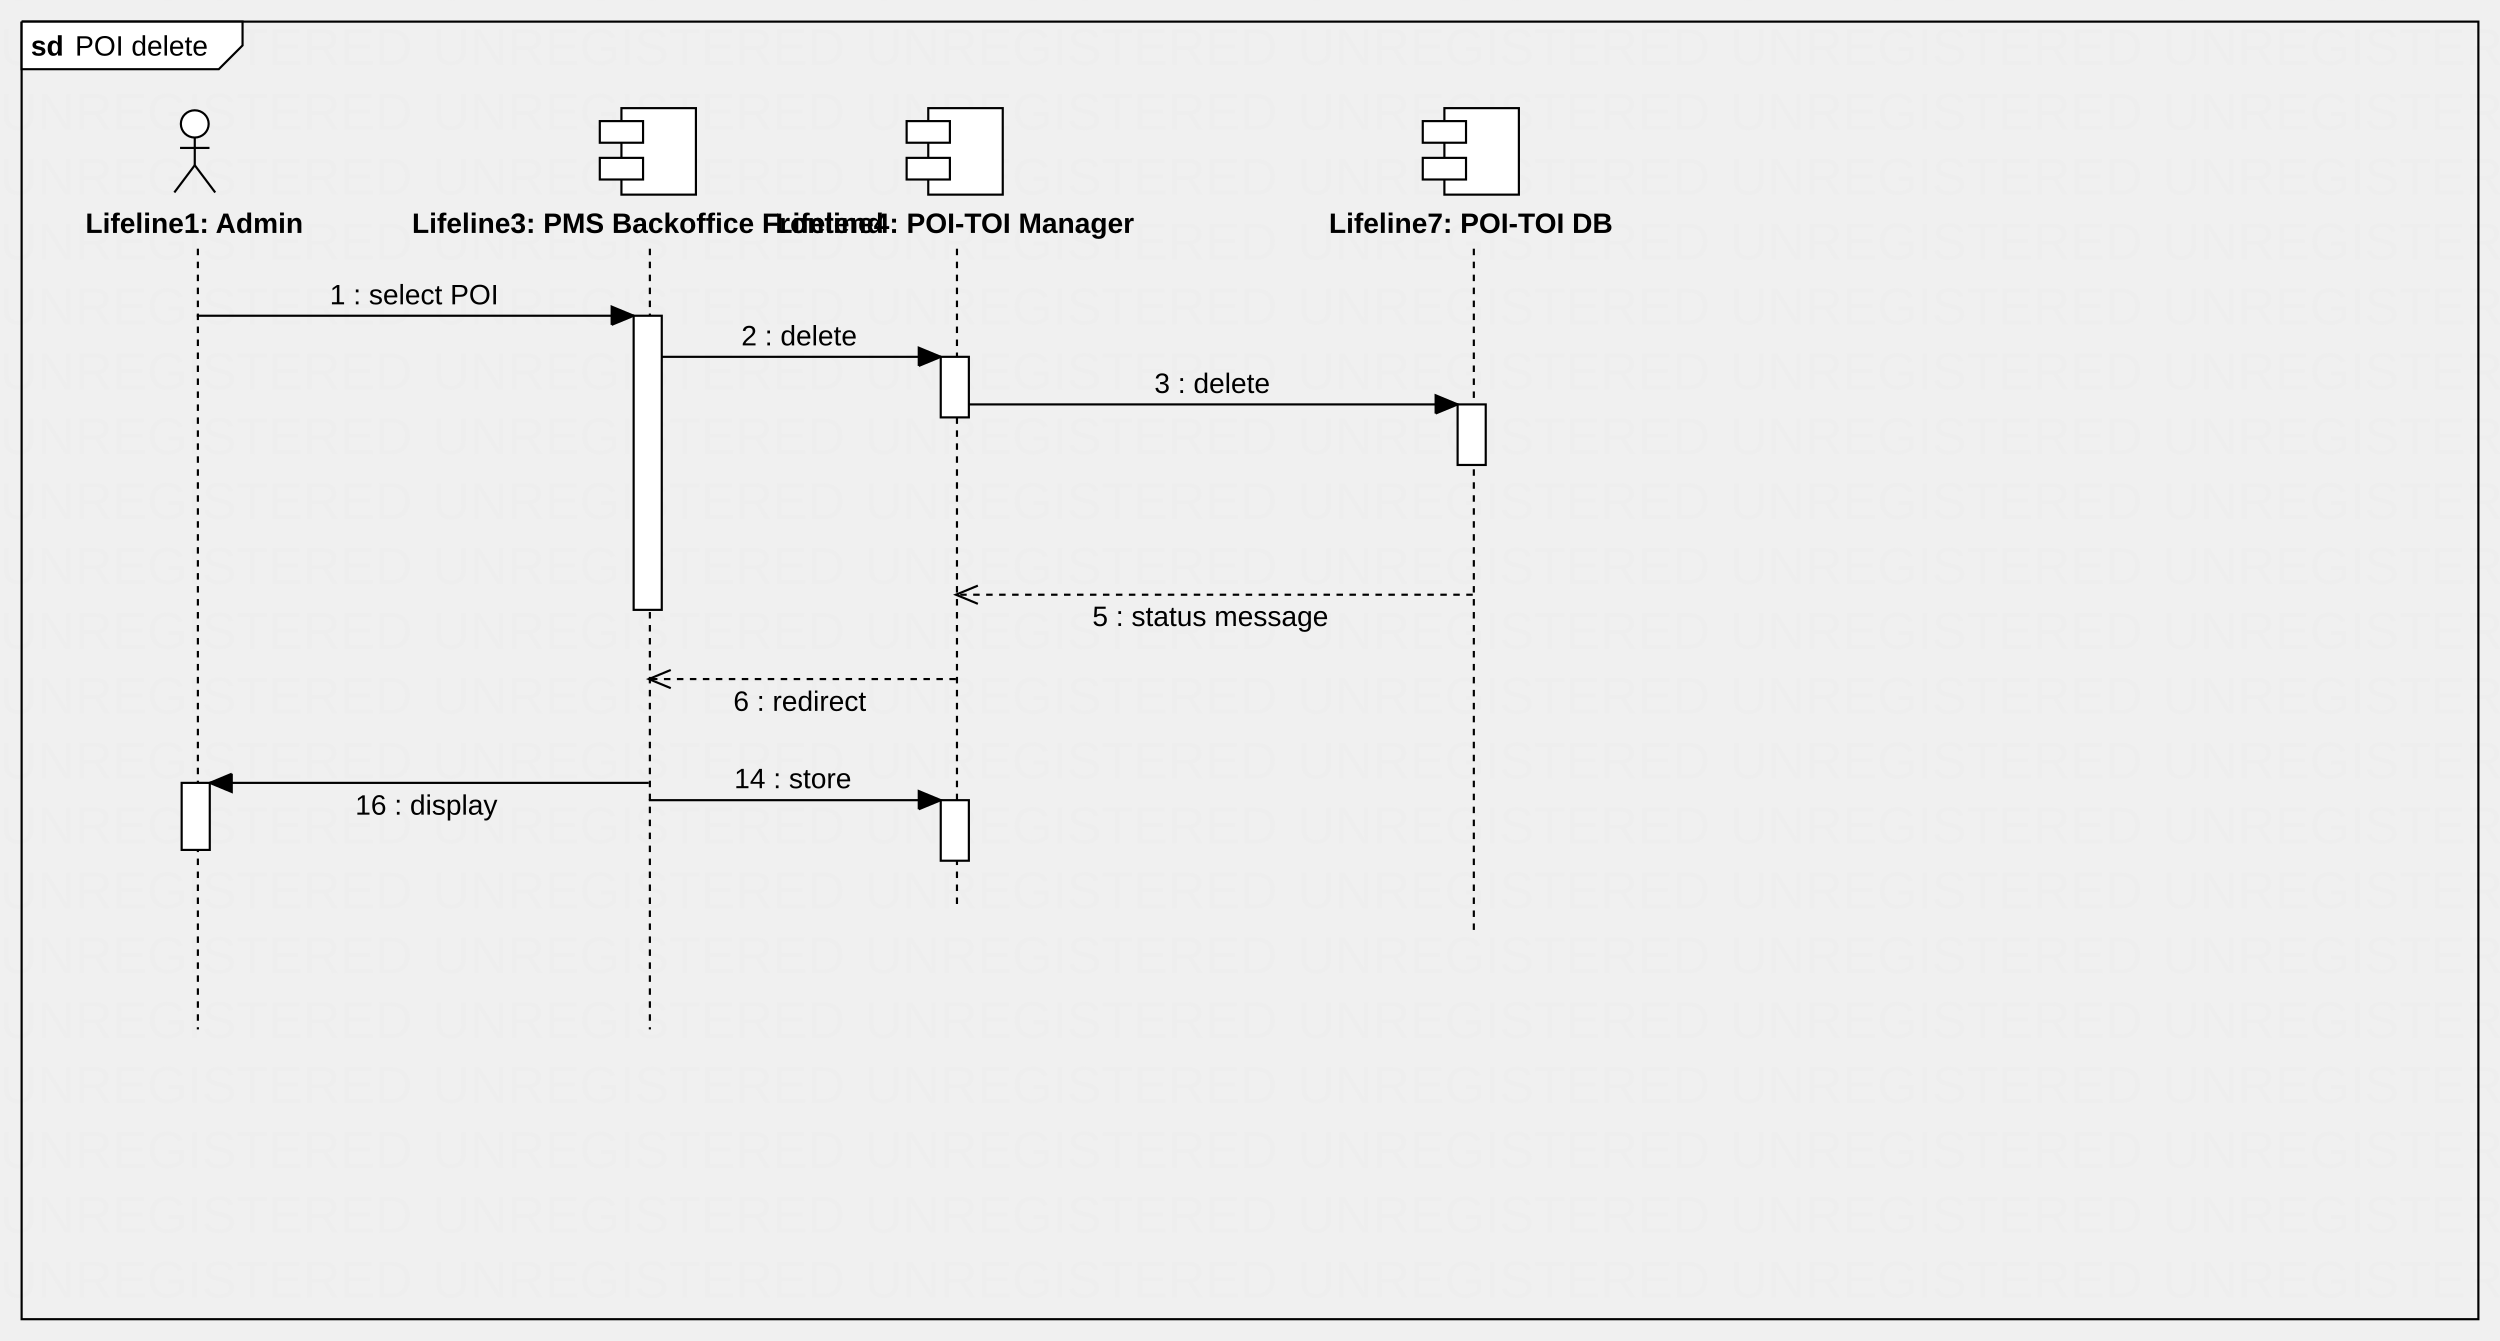
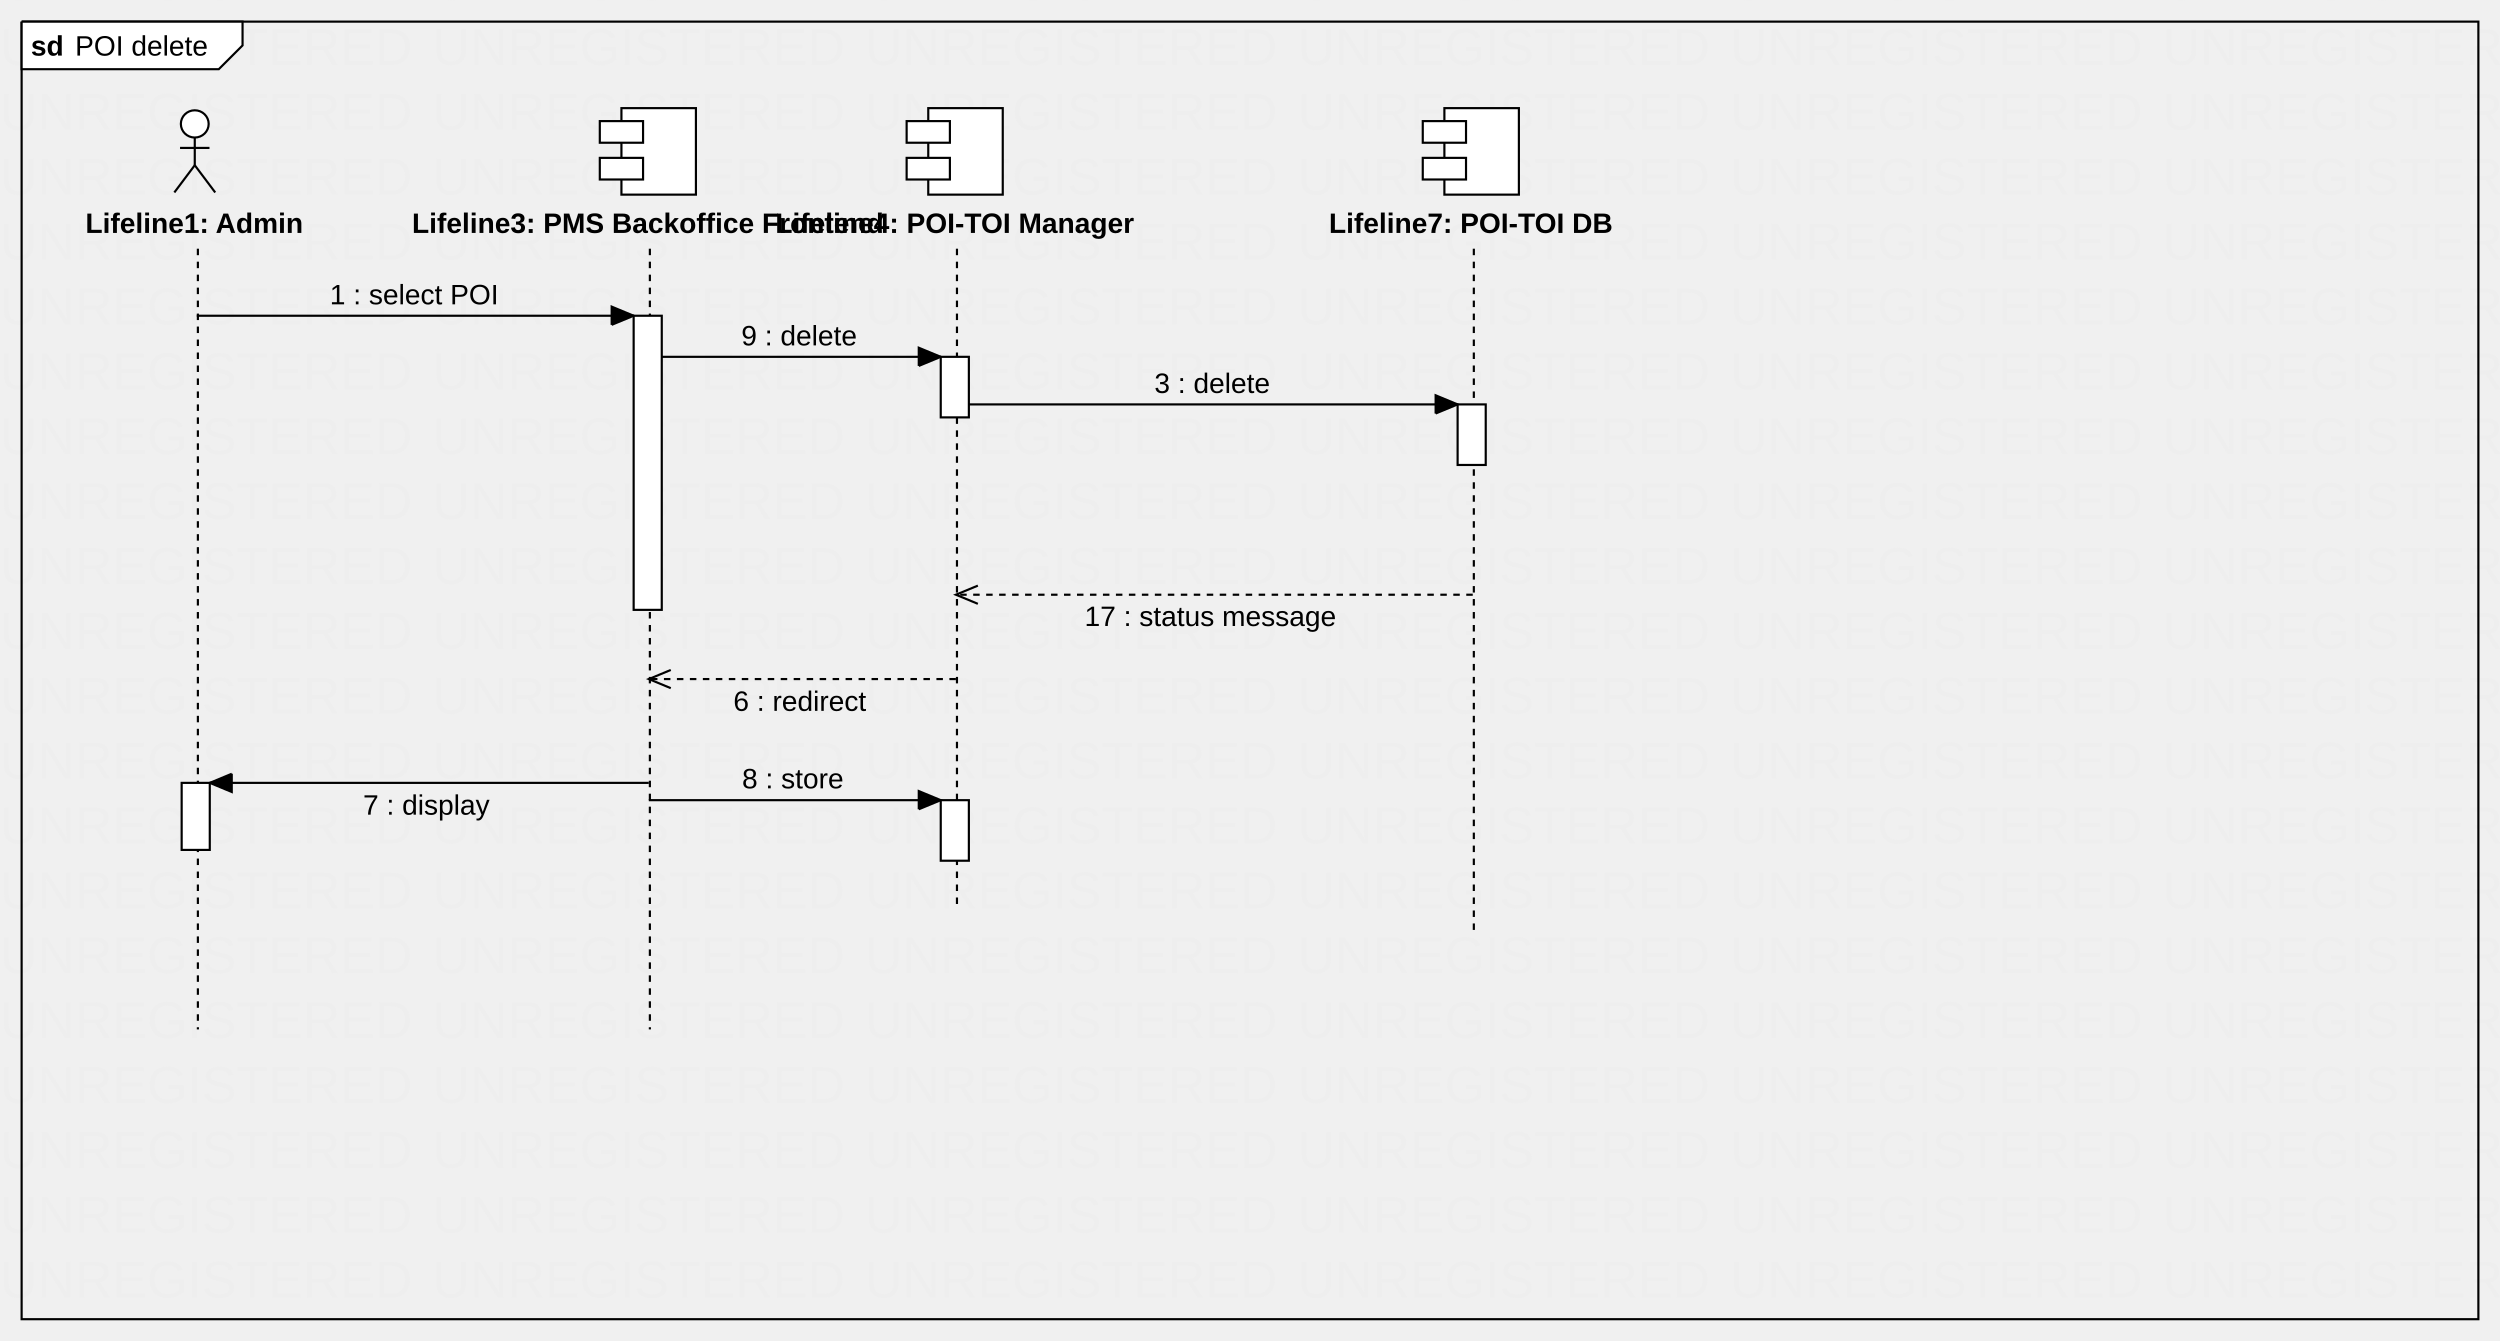
<svg xmlns="http://www.w3.org/2000/svg" version="1.1" width="1156" height="620">
  <defs />
  <g>
    <text fill="#eeeeee" stroke="none" font-family="Arial" font-size="24px" font-style="normal" font-weight="normal" text-decoration="none" x="0" y="0">UNREGISTERED</text>
    <text fill="#eeeeee" stroke="none" font-family="Arial" font-size="24px" font-style="normal" font-weight="normal" text-decoration="none" x="0" y="30">UNREGISTERED</text>
    <text fill="#eeeeee" stroke="none" font-family="Arial" font-size="24px" font-style="normal" font-weight="normal" text-decoration="none" x="0" y="60">UNREGISTERED</text>
    <text fill="#eeeeee" stroke="none" font-family="Arial" font-size="24px" font-style="normal" font-weight="normal" text-decoration="none" x="0" y="90">UNREGISTERED</text>
    <text fill="#eeeeee" stroke="none" font-family="Arial" font-size="24px" font-style="normal" font-weight="normal" text-decoration="none" x="0" y="120">UNREGISTERED</text>
    <text fill="#eeeeee" stroke="none" font-family="Arial" font-size="24px" font-style="normal" font-weight="normal" text-decoration="none" x="0" y="150">UNREGISTERED</text>
    <text fill="#eeeeee" stroke="none" font-family="Arial" font-size="24px" font-style="normal" font-weight="normal" text-decoration="none" x="0" y="180">UNREGISTERED</text>
    <text fill="#eeeeee" stroke="none" font-family="Arial" font-size="24px" font-style="normal" font-weight="normal" text-decoration="none" x="0" y="210">UNREGISTERED</text>
    <text fill="#eeeeee" stroke="none" font-family="Arial" font-size="24px" font-style="normal" font-weight="normal" text-decoration="none" x="0" y="240">UNREGISTERED</text>
    <text fill="#eeeeee" stroke="none" font-family="Arial" font-size="24px" font-style="normal" font-weight="normal" text-decoration="none" x="0" y="270">UNREGISTERED</text>
    <text fill="#eeeeee" stroke="none" font-family="Arial" font-size="24px" font-style="normal" font-weight="normal" text-decoration="none" x="0" y="300">UNREGISTERED</text>
    <text fill="#eeeeee" stroke="none" font-family="Arial" font-size="24px" font-style="normal" font-weight="normal" text-decoration="none" x="0" y="330">UNREGISTERED</text>
    <text fill="#eeeeee" stroke="none" font-family="Arial" font-size="24px" font-style="normal" font-weight="normal" text-decoration="none" x="0" y="360">UNREGISTERED</text>
    <text fill="#eeeeee" stroke="none" font-family="Arial" font-size="24px" font-style="normal" font-weight="normal" text-decoration="none" x="0" y="390">UNREGISTERED</text>
    <text fill="#eeeeee" stroke="none" font-family="Arial" font-size="24px" font-style="normal" font-weight="normal" text-decoration="none" x="0" y="420">UNREGISTERED</text>
    <text fill="#eeeeee" stroke="none" font-family="Arial" font-size="24px" font-style="normal" font-weight="normal" text-decoration="none" x="0" y="450">UNREGISTERED</text>
    <text fill="#eeeeee" stroke="none" font-family="Arial" font-size="24px" font-style="normal" font-weight="normal" text-decoration="none" x="0" y="480">UNREGISTERED</text>
    <text fill="#eeeeee" stroke="none" font-family="Arial" font-size="24px" font-style="normal" font-weight="normal" text-decoration="none" x="0" y="510">UNREGISTERED</text>
    <text fill="#eeeeee" stroke="none" font-family="Arial" font-size="24px" font-style="normal" font-weight="normal" text-decoration="none" x="0" y="540">UNREGISTERED</text>
    <text fill="#eeeeee" stroke="none" font-family="Arial" font-size="24px" font-style="normal" font-weight="normal" text-decoration="none" x="0" y="570">UNREGISTERED</text>
    <text fill="#eeeeee" stroke="none" font-family="Arial" font-size="24px" font-style="normal" font-weight="normal" text-decoration="none" x="0" y="600">UNREGISTERED</text>
    <text fill="#eeeeee" stroke="none" font-family="Arial" font-size="24px" font-style="normal" font-weight="normal" text-decoration="none" x="200" y="0">UNREGISTERED</text>
    <text fill="#eeeeee" stroke="none" font-family="Arial" font-size="24px" font-style="normal" font-weight="normal" text-decoration="none" x="200" y="30">UNREGISTERED</text>
    <text fill="#eeeeee" stroke="none" font-family="Arial" font-size="24px" font-style="normal" font-weight="normal" text-decoration="none" x="200" y="60">UNREGISTERED</text>
    <text fill="#eeeeee" stroke="none" font-family="Arial" font-size="24px" font-style="normal" font-weight="normal" text-decoration="none" x="200" y="90">UNREGISTERED</text>
    <text fill="#eeeeee" stroke="none" font-family="Arial" font-size="24px" font-style="normal" font-weight="normal" text-decoration="none" x="200" y="120">UNREGISTERED</text>
    <text fill="#eeeeee" stroke="none" font-family="Arial" font-size="24px" font-style="normal" font-weight="normal" text-decoration="none" x="200" y="150">UNREGISTERED</text>
    <text fill="#eeeeee" stroke="none" font-family="Arial" font-size="24px" font-style="normal" font-weight="normal" text-decoration="none" x="200" y="180">UNREGISTERED</text>
    <text fill="#eeeeee" stroke="none" font-family="Arial" font-size="24px" font-style="normal" font-weight="normal" text-decoration="none" x="200" y="210">UNREGISTERED</text>
    <text fill="#eeeeee" stroke="none" font-family="Arial" font-size="24px" font-style="normal" font-weight="normal" text-decoration="none" x="200" y="240">UNREGISTERED</text>
    <text fill="#eeeeee" stroke="none" font-family="Arial" font-size="24px" font-style="normal" font-weight="normal" text-decoration="none" x="200" y="270">UNREGISTERED</text>
    <text fill="#eeeeee" stroke="none" font-family="Arial" font-size="24px" font-style="normal" font-weight="normal" text-decoration="none" x="200" y="300">UNREGISTERED</text>
    <text fill="#eeeeee" stroke="none" font-family="Arial" font-size="24px" font-style="normal" font-weight="normal" text-decoration="none" x="200" y="330">UNREGISTERED</text>
    <text fill="#eeeeee" stroke="none" font-family="Arial" font-size="24px" font-style="normal" font-weight="normal" text-decoration="none" x="200" y="360">UNREGISTERED</text>
    <text fill="#eeeeee" stroke="none" font-family="Arial" font-size="24px" font-style="normal" font-weight="normal" text-decoration="none" x="200" y="390">UNREGISTERED</text>
    <text fill="#eeeeee" stroke="none" font-family="Arial" font-size="24px" font-style="normal" font-weight="normal" text-decoration="none" x="200" y="420">UNREGISTERED</text>
    <text fill="#eeeeee" stroke="none" font-family="Arial" font-size="24px" font-style="normal" font-weight="normal" text-decoration="none" x="200" y="450">UNREGISTERED</text>
    <text fill="#eeeeee" stroke="none" font-family="Arial" font-size="24px" font-style="normal" font-weight="normal" text-decoration="none" x="200" y="480">UNREGISTERED</text>
    <text fill="#eeeeee" stroke="none" font-family="Arial" font-size="24px" font-style="normal" font-weight="normal" text-decoration="none" x="200" y="510">UNREGISTERED</text>
    <text fill="#eeeeee" stroke="none" font-family="Arial" font-size="24px" font-style="normal" font-weight="normal" text-decoration="none" x="200" y="540">UNREGISTERED</text>
    <text fill="#eeeeee" stroke="none" font-family="Arial" font-size="24px" font-style="normal" font-weight="normal" text-decoration="none" x="200" y="570">UNREGISTERED</text>
    <text fill="#eeeeee" stroke="none" font-family="Arial" font-size="24px" font-style="normal" font-weight="normal" text-decoration="none" x="200" y="600">UNREGISTERED</text>
    <text fill="#eeeeee" stroke="none" font-family="Arial" font-size="24px" font-style="normal" font-weight="normal" text-decoration="none" x="400" y="0">UNREGISTERED</text>
    <text fill="#eeeeee" stroke="none" font-family="Arial" font-size="24px" font-style="normal" font-weight="normal" text-decoration="none" x="400" y="30">UNREGISTERED</text>
    <text fill="#eeeeee" stroke="none" font-family="Arial" font-size="24px" font-style="normal" font-weight="normal" text-decoration="none" x="400" y="60">UNREGISTERED</text>
    <text fill="#eeeeee" stroke="none" font-family="Arial" font-size="24px" font-style="normal" font-weight="normal" text-decoration="none" x="400" y="90">UNREGISTERED</text>
    <text fill="#eeeeee" stroke="none" font-family="Arial" font-size="24px" font-style="normal" font-weight="normal" text-decoration="none" x="400" y="120">UNREGISTERED</text>
    <text fill="#eeeeee" stroke="none" font-family="Arial" font-size="24px" font-style="normal" font-weight="normal" text-decoration="none" x="400" y="150">UNREGISTERED</text>
    <text fill="#eeeeee" stroke="none" font-family="Arial" font-size="24px" font-style="normal" font-weight="normal" text-decoration="none" x="400" y="180">UNREGISTERED</text>
    <text fill="#eeeeee" stroke="none" font-family="Arial" font-size="24px" font-style="normal" font-weight="normal" text-decoration="none" x="400" y="210">UNREGISTERED</text>
    <text fill="#eeeeee" stroke="none" font-family="Arial" font-size="24px" font-style="normal" font-weight="normal" text-decoration="none" x="400" y="240">UNREGISTERED</text>
    <text fill="#eeeeee" stroke="none" font-family="Arial" font-size="24px" font-style="normal" font-weight="normal" text-decoration="none" x="400" y="270">UNREGISTERED</text>
    <text fill="#eeeeee" stroke="none" font-family="Arial" font-size="24px" font-style="normal" font-weight="normal" text-decoration="none" x="400" y="300">UNREGISTERED</text>
    <text fill="#eeeeee" stroke="none" font-family="Arial" font-size="24px" font-style="normal" font-weight="normal" text-decoration="none" x="400" y="330">UNREGISTERED</text>
    <text fill="#eeeeee" stroke="none" font-family="Arial" font-size="24px" font-style="normal" font-weight="normal" text-decoration="none" x="400" y="360">UNREGISTERED</text>
    <text fill="#eeeeee" stroke="none" font-family="Arial" font-size="24px" font-style="normal" font-weight="normal" text-decoration="none" x="400" y="390">UNREGISTERED</text>
    <text fill="#eeeeee" stroke="none" font-family="Arial" font-size="24px" font-style="normal" font-weight="normal" text-decoration="none" x="400" y="420">UNREGISTERED</text>
    <text fill="#eeeeee" stroke="none" font-family="Arial" font-size="24px" font-style="normal" font-weight="normal" text-decoration="none" x="400" y="450">UNREGISTERED</text>
    <text fill="#eeeeee" stroke="none" font-family="Arial" font-size="24px" font-style="normal" font-weight="normal" text-decoration="none" x="400" y="480">UNREGISTERED</text>
    <text fill="#eeeeee" stroke="none" font-family="Arial" font-size="24px" font-style="normal" font-weight="normal" text-decoration="none" x="400" y="510">UNREGISTERED</text>
    <text fill="#eeeeee" stroke="none" font-family="Arial" font-size="24px" font-style="normal" font-weight="normal" text-decoration="none" x="400" y="540">UNREGISTERED</text>
    <text fill="#eeeeee" stroke="none" font-family="Arial" font-size="24px" font-style="normal" font-weight="normal" text-decoration="none" x="400" y="570">UNREGISTERED</text>
    <text fill="#eeeeee" stroke="none" font-family="Arial" font-size="24px" font-style="normal" font-weight="normal" text-decoration="none" x="400" y="600">UNREGISTERED</text>
    <text fill="#eeeeee" stroke="none" font-family="Arial" font-size="24px" font-style="normal" font-weight="normal" text-decoration="none" x="600" y="0">UNREGISTERED</text>
    <text fill="#eeeeee" stroke="none" font-family="Arial" font-size="24px" font-style="normal" font-weight="normal" text-decoration="none" x="600" y="30">UNREGISTERED</text>
    <text fill="#eeeeee" stroke="none" font-family="Arial" font-size="24px" font-style="normal" font-weight="normal" text-decoration="none" x="600" y="60">UNREGISTERED</text>
    <text fill="#eeeeee" stroke="none" font-family="Arial" font-size="24px" font-style="normal" font-weight="normal" text-decoration="none" x="600" y="90">UNREGISTERED</text>
    <text fill="#eeeeee" stroke="none" font-family="Arial" font-size="24px" font-style="normal" font-weight="normal" text-decoration="none" x="600" y="120">UNREGISTERED</text>
    <text fill="#eeeeee" stroke="none" font-family="Arial" font-size="24px" font-style="normal" font-weight="normal" text-decoration="none" x="600" y="150">UNREGISTERED</text>
    <text fill="#eeeeee" stroke="none" font-family="Arial" font-size="24px" font-style="normal" font-weight="normal" text-decoration="none" x="600" y="180">UNREGISTERED</text>
    <text fill="#eeeeee" stroke="none" font-family="Arial" font-size="24px" font-style="normal" font-weight="normal" text-decoration="none" x="600" y="210">UNREGISTERED</text>
    <text fill="#eeeeee" stroke="none" font-family="Arial" font-size="24px" font-style="normal" font-weight="normal" text-decoration="none" x="600" y="240">UNREGISTERED</text>
    <text fill="#eeeeee" stroke="none" font-family="Arial" font-size="24px" font-style="normal" font-weight="normal" text-decoration="none" x="600" y="270">UNREGISTERED</text>
    <text fill="#eeeeee" stroke="none" font-family="Arial" font-size="24px" font-style="normal" font-weight="normal" text-decoration="none" x="600" y="300">UNREGISTERED</text>
    <text fill="#eeeeee" stroke="none" font-family="Arial" font-size="24px" font-style="normal" font-weight="normal" text-decoration="none" x="600" y="330">UNREGISTERED</text>
    <text fill="#eeeeee" stroke="none" font-family="Arial" font-size="24px" font-style="normal" font-weight="normal" text-decoration="none" x="600" y="360">UNREGISTERED</text>
    <text fill="#eeeeee" stroke="none" font-family="Arial" font-size="24px" font-style="normal" font-weight="normal" text-decoration="none" x="600" y="390">UNREGISTERED</text>
    <text fill="#eeeeee" stroke="none" font-family="Arial" font-size="24px" font-style="normal" font-weight="normal" text-decoration="none" x="600" y="420">UNREGISTERED</text>
    <text fill="#eeeeee" stroke="none" font-family="Arial" font-size="24px" font-style="normal" font-weight="normal" text-decoration="none" x="600" y="450">UNREGISTERED</text>
    <text fill="#eeeeee" stroke="none" font-family="Arial" font-size="24px" font-style="normal" font-weight="normal" text-decoration="none" x="600" y="480">UNREGISTERED</text>
    <text fill="#eeeeee" stroke="none" font-family="Arial" font-size="24px" font-style="normal" font-weight="normal" text-decoration="none" x="600" y="510">UNREGISTERED</text>
    <text fill="#eeeeee" stroke="none" font-family="Arial" font-size="24px" font-style="normal" font-weight="normal" text-decoration="none" x="600" y="540">UNREGISTERED</text>
    <text fill="#eeeeee" stroke="none" font-family="Arial" font-size="24px" font-style="normal" font-weight="normal" text-decoration="none" x="600" y="570">UNREGISTERED</text>
    <text fill="#eeeeee" stroke="none" font-family="Arial" font-size="24px" font-style="normal" font-weight="normal" text-decoration="none" x="600" y="600">UNREGISTERED</text>
    <text fill="#eeeeee" stroke="none" font-family="Arial" font-size="24px" font-style="normal" font-weight="normal" text-decoration="none" x="800" y="0">UNREGISTERED</text>
    <text fill="#eeeeee" stroke="none" font-family="Arial" font-size="24px" font-style="normal" font-weight="normal" text-decoration="none" x="800" y="30">UNREGISTERED</text>
    <text fill="#eeeeee" stroke="none" font-family="Arial" font-size="24px" font-style="normal" font-weight="normal" text-decoration="none" x="800" y="60">UNREGISTERED</text>
    <text fill="#eeeeee" stroke="none" font-family="Arial" font-size="24px" font-style="normal" font-weight="normal" text-decoration="none" x="800" y="90">UNREGISTERED</text>
    <text fill="#eeeeee" stroke="none" font-family="Arial" font-size="24px" font-style="normal" font-weight="normal" text-decoration="none" x="800" y="120">UNREGISTERED</text>
    <text fill="#eeeeee" stroke="none" font-family="Arial" font-size="24px" font-style="normal" font-weight="normal" text-decoration="none" x="800" y="150">UNREGISTERED</text>
    <text fill="#eeeeee" stroke="none" font-family="Arial" font-size="24px" font-style="normal" font-weight="normal" text-decoration="none" x="800" y="180">UNREGISTERED</text>
    <text fill="#eeeeee" stroke="none" font-family="Arial" font-size="24px" font-style="normal" font-weight="normal" text-decoration="none" x="800" y="210">UNREGISTERED</text>
    <text fill="#eeeeee" stroke="none" font-family="Arial" font-size="24px" font-style="normal" font-weight="normal" text-decoration="none" x="800" y="240">UNREGISTERED</text>
    <text fill="#eeeeee" stroke="none" font-family="Arial" font-size="24px" font-style="normal" font-weight="normal" text-decoration="none" x="800" y="270">UNREGISTERED</text>
    <text fill="#eeeeee" stroke="none" font-family="Arial" font-size="24px" font-style="normal" font-weight="normal" text-decoration="none" x="800" y="300">UNREGISTERED</text>
    <text fill="#eeeeee" stroke="none" font-family="Arial" font-size="24px" font-style="normal" font-weight="normal" text-decoration="none" x="800" y="330">UNREGISTERED</text>
    <text fill="#eeeeee" stroke="none" font-family="Arial" font-size="24px" font-style="normal" font-weight="normal" text-decoration="none" x="800" y="360">UNREGISTERED</text>
    <text fill="#eeeeee" stroke="none" font-family="Arial" font-size="24px" font-style="normal" font-weight="normal" text-decoration="none" x="800" y="390">UNREGISTERED</text>
    <text fill="#eeeeee" stroke="none" font-family="Arial" font-size="24px" font-style="normal" font-weight="normal" text-decoration="none" x="800" y="420">UNREGISTERED</text>
    <text fill="#eeeeee" stroke="none" font-family="Arial" font-size="24px" font-style="normal" font-weight="normal" text-decoration="none" x="800" y="450">UNREGISTERED</text>
    <text fill="#eeeeee" stroke="none" font-family="Arial" font-size="24px" font-style="normal" font-weight="normal" text-decoration="none" x="800" y="480">UNREGISTERED</text>
    <text fill="#eeeeee" stroke="none" font-family="Arial" font-size="24px" font-style="normal" font-weight="normal" text-decoration="none" x="800" y="510">UNREGISTERED</text>
    <text fill="#eeeeee" stroke="none" font-family="Arial" font-size="24px" font-style="normal" font-weight="normal" text-decoration="none" x="800" y="540">UNREGISTERED</text>
    <text fill="#eeeeee" stroke="none" font-family="Arial" font-size="24px" font-style="normal" font-weight="normal" text-decoration="none" x="800" y="570">UNREGISTERED</text>
    <text fill="#eeeeee" stroke="none" font-family="Arial" font-size="24px" font-style="normal" font-weight="normal" text-decoration="none" x="800" y="600">UNREGISTERED</text>
    <text fill="#eeeeee" stroke="none" font-family="Arial" font-size="24px" font-style="normal" font-weight="normal" text-decoration="none" x="1000" y="0">UNREGISTERED</text>
    <text fill="#eeeeee" stroke="none" font-family="Arial" font-size="24px" font-style="normal" font-weight="normal" text-decoration="none" x="1000" y="30">UNREGISTERED</text>
    <text fill="#eeeeee" stroke="none" font-family="Arial" font-size="24px" font-style="normal" font-weight="normal" text-decoration="none" x="1000" y="60">UNREGISTERED</text>
    <text fill="#eeeeee" stroke="none" font-family="Arial" font-size="24px" font-style="normal" font-weight="normal" text-decoration="none" x="1000" y="90">UNREGISTERED</text>
    <text fill="#eeeeee" stroke="none" font-family="Arial" font-size="24px" font-style="normal" font-weight="normal" text-decoration="none" x="1000" y="120">UNREGISTERED</text>
    <text fill="#eeeeee" stroke="none" font-family="Arial" font-size="24px" font-style="normal" font-weight="normal" text-decoration="none" x="1000" y="150">UNREGISTERED</text>
    <text fill="#eeeeee" stroke="none" font-family="Arial" font-size="24px" font-style="normal" font-weight="normal" text-decoration="none" x="1000" y="180">UNREGISTERED</text>
    <text fill="#eeeeee" stroke="none" font-family="Arial" font-size="24px" font-style="normal" font-weight="normal" text-decoration="none" x="1000" y="210">UNREGISTERED</text>
    <text fill="#eeeeee" stroke="none" font-family="Arial" font-size="24px" font-style="normal" font-weight="normal" text-decoration="none" x="1000" y="240">UNREGISTERED</text>
    <text fill="#eeeeee" stroke="none" font-family="Arial" font-size="24px" font-style="normal" font-weight="normal" text-decoration="none" x="1000" y="270">UNREGISTERED</text>
    <text fill="#eeeeee" stroke="none" font-family="Arial" font-size="24px" font-style="normal" font-weight="normal" text-decoration="none" x="1000" y="300">UNREGISTERED</text>
    <text fill="#eeeeee" stroke="none" font-family="Arial" font-size="24px" font-style="normal" font-weight="normal" text-decoration="none" x="1000" y="330">UNREGISTERED</text>
    <text fill="#eeeeee" stroke="none" font-family="Arial" font-size="24px" font-style="normal" font-weight="normal" text-decoration="none" x="1000" y="360">UNREGISTERED</text>
    <text fill="#eeeeee" stroke="none" font-family="Arial" font-size="24px" font-style="normal" font-weight="normal" text-decoration="none" x="1000" y="390">UNREGISTERED</text>
    <text fill="#eeeeee" stroke="none" font-family="Arial" font-size="24px" font-style="normal" font-weight="normal" text-decoration="none" x="1000" y="420">UNREGISTERED</text>
    <text fill="#eeeeee" stroke="none" font-family="Arial" font-size="24px" font-style="normal" font-weight="normal" text-decoration="none" x="1000" y="450">UNREGISTERED</text>
    <text fill="#eeeeee" stroke="none" font-family="Arial" font-size="24px" font-style="normal" font-weight="normal" text-decoration="none" x="1000" y="480">UNREGISTERED</text>
    <text fill="#eeeeee" stroke="none" font-family="Arial" font-size="24px" font-style="normal" font-weight="normal" text-decoration="none" x="1000" y="510">UNREGISTERED</text>
    <text fill="#eeeeee" stroke="none" font-family="Arial" font-size="24px" font-style="normal" font-weight="normal" text-decoration="none" x="1000" y="540">UNREGISTERED</text>
    <text fill="#eeeeee" stroke="none" font-family="Arial" font-size="24px" font-style="normal" font-weight="normal" text-decoration="none" x="1000" y="570">UNREGISTERED</text>
    <text fill="#eeeeee" stroke="none" font-family="Arial" font-size="24px" font-style="normal" font-weight="normal" text-decoration="none" x="1000" y="600">UNREGISTERED</text>
    <g transform="translate(2,10) scale(1,1)">
      <path fill="none" stroke="#000000" d="M 8 0 L 1144 0 L 1144 600 L 8 600 L 8 0" stroke-miterlimit="10" />
    </g>
    <g transform="translate(2,10) scale(1,1)">
      <path fill="#ffffff" stroke="none" d="M 8 0 L 8 22 L 99.156 22 L 110.156 11 L 110.156 0 L 8 0" />
    </g>
    <g transform="translate(2,10) scale(1,1)">
      <path fill="none" stroke="#000000" d="M 8 0 L 8 22 L 99.156 22 L 110.156 11 L 110.156 0 L 8 0 L 8 0" stroke-miterlimit="10" />
    </g>
    <g transform="translate(2,10) scale(1,1)">
      <g>
        <path fill="none" stroke="none" />
        <text fill="#000000" stroke="none" font-family="Arial" font-size="13px" font-style="normal" font-weight="normal" text-decoration="none" x="32.73" y="15.71">POI delete</text>
      </g>
    </g>
    <g transform="translate(2,10) scale(1,1)">
      <g>
        <path fill="none" stroke="none" />
        <text fill="#000000" stroke="none" font-family="Arial" font-size="13px" font-style="normal" font-weight="bold" text-decoration="none" x="12.28" y="15.71">sd</text>
      </g>
    </g>
    <g transform="translate(2,10) scale(1,1)">
      <path fill="#ffffff" stroke="none" d="M 81.63 47.3 C 81.63 43.821 84.508 41 88.059 41 C 91.61 41 94.488 43.821 94.488 47.3 C 94.488 50.779 91.61 53.6 88.059 53.6 C 84.508 53.6 81.63 50.779 81.63 47.3 Z" />
    </g>
    <g transform="translate(2,10) scale(1,1)">
      <path fill="none" stroke="#000000" d="M 81.63 47.3 C 81.63 43.821 84.508 41 88.059 41 C 91.61 41 94.488 43.821 94.488 47.3 C 94.488 50.779 91.61 53.6 88.059 53.6 C 84.508 53.6 81.63 50.779 81.63 47.3 Z" stroke-miterlimit="10" />
    </g>
    <g transform="translate(2,10) scale(1,1)">
      <path fill="none" stroke="#000000" d="M 88.059 53.6 L 88.059 66.4" stroke-miterlimit="10" />
    </g>
    <g transform="translate(2,10) scale(1,1)">
      <path fill="none" stroke="#000000" d="M 81.252 58.4 L 94.866 58.4" stroke-miterlimit="10" />
    </g>
    <g transform="translate(2,10) scale(1,1)">
      <path fill="none" stroke="#000000" d="M 88.059 66.4 L 78.605 79" stroke-miterlimit="10" />
    </g>
    <g transform="translate(2,10) scale(1,1)">
      <path fill="none" stroke="#000000" d="M 88.059 66.4 L 97.514 79" stroke-miterlimit="10" />
    </g>
    <g transform="translate(2,10) scale(1,1)">
      <g>
        <path fill="none" stroke="none" />
        <text fill="#000000" stroke="none" font-family="Arial" font-size="13px" font-style="normal" font-weight="bold" text-decoration="none" x="37.5" y="97.71">Lifeline1: Admin</text>
      </g>
    </g>
    <g transform="translate(2,10) scale(1,1)">
      <path fill="none" stroke="#000000" d="M 89.5 105 L 89.5 466" stroke-miterlimit="10" stroke-dasharray="3" />
    </g>
    <g transform="translate(2,10) scale(1,1)">
      <rect fill="#ffffff" stroke="none" x="285.35" y="40" width="34.444" height="40" />
    </g>
    <g transform="translate(2,10) scale(1,1)">
      <path fill="none" stroke="#000000" d="M 285.35 40 L 319.794 40 L 319.794 80 L 285.35 80 L 285.35 40 Z Z" stroke-miterlimit="10" />
    </g>
    <g transform="translate(2,10) scale(1,1)">
      <rect fill="#ffffff" stroke="none" x="275.35" y="46" width="20" height="10" />
    </g>
    <g transform="translate(2,10) scale(1,1)">
      <path fill="none" stroke="#000000" d="M 275.35 46 L 295.35 46 L 295.35 56 L 275.35 56 L 275.35 46 Z Z" stroke-miterlimit="10" />
    </g>
    <g transform="translate(2,10) scale(1,1)">
      <rect fill="#ffffff" stroke="none" x="275.35" y="63" width="20" height="10" />
    </g>
    <g transform="translate(2,10) scale(1,1)">
      <path fill="none" stroke="#000000" d="M 275.35 63 L 295.35 63 L 295.35 73 L 275.35 73 L 275.35 63 Z Z" stroke-miterlimit="10" />
    </g>
    <g transform="translate(2,10) scale(1,1)">
      <g>
        <path fill="none" stroke="none" />
        <text fill="#000000" stroke="none" font-family="Arial" font-size="13px" font-style="normal" font-weight="bold" text-decoration="none" x="188.5" y="97.71">Lifeline3: PMS Backoffice Frontend</text>
      </g>
    </g>
    <g transform="translate(2,10) scale(1,1)">
      <path fill="none" stroke="#000000" d="M 298.5 105 L 298.5 466" stroke-miterlimit="10" stroke-dasharray="3" />
    </g>
    <g transform="translate(2,10) scale(1,1)">
      <rect fill="#ffffff" stroke="none" x="427.229" y="40" width="34.444" height="40" />
    </g>
    <g transform="translate(2,10) scale(1,1)">
      <path fill="none" stroke="#000000" d="M 427.229 40 L 461.673 40 L 461.673 80 L 427.229 80 L 427.229 40 Z Z" stroke-miterlimit="10" />
    </g>
    <g transform="translate(2,10) scale(1,1)">
      <rect fill="#ffffff" stroke="none" x="417.229" y="46" width="20" height="10" />
    </g>
    <g transform="translate(2,10) scale(1,1)">
      <path fill="none" stroke="#000000" d="M 417.229 46 L 437.229 46 L 437.229 56 L 417.229 56 L 417.229 46 Z Z" stroke-miterlimit="10" />
    </g>
    <g transform="translate(2,10) scale(1,1)">
      <rect fill="#ffffff" stroke="none" x="417.229" y="63" width="20" height="10" />
    </g>
    <g transform="translate(2,10) scale(1,1)">
      <path fill="none" stroke="#000000" d="M 417.229 63 L 437.229 63 L 437.229 73 L 417.229 73 L 417.229 63 Z Z" stroke-miterlimit="10" />
    </g>
    <g transform="translate(2,10) scale(1,1)">
      <g>
        <path fill="none" stroke="none" />
        <text fill="#000000" stroke="none" font-family="Arial" font-size="13px" font-style="normal" font-weight="bold" text-decoration="none" x="356.5" y="97.71">Lifeline4: POI-TOI Manager</text>
      </g>
    </g>
    <g transform="translate(2,10) scale(1,1)">
      <path fill="none" stroke="#000000" d="M 440.5 105 L 440.5 410" stroke-miterlimit="10" stroke-dasharray="3" />
    </g>
    <g transform="translate(2,10) scale(1,1)">
      <rect fill="#ffffff" stroke="none" x="665.887" y="40" width="34.444" height="40" />
    </g>
    <g transform="translate(2,10) scale(1,1)">
      <path fill="none" stroke="#000000" d="M 665.887 40 L 700.332 40 L 700.332 80 L 665.887 80 L 665.887 40 Z Z" stroke-miterlimit="10" />
    </g>
    <g transform="translate(2,10) scale(1,1)">
      <rect fill="#ffffff" stroke="none" x="655.887" y="46" width="20" height="10" />
    </g>
    <g transform="translate(2,10) scale(1,1)">
      <path fill="none" stroke="#000000" d="M 655.887 46 L 675.887 46 L 675.887 56 L 655.887 56 L 655.887 46 Z Z" stroke-miterlimit="10" />
    </g>
    <g transform="translate(2,10) scale(1,1)">
      <rect fill="#ffffff" stroke="none" x="655.887" y="63" width="20" height="10" />
    </g>
    <g transform="translate(2,10) scale(1,1)">
      <path fill="none" stroke="#000000" d="M 655.887 63 L 675.887 63 L 675.887 73 L 655.887 73 L 655.887 63 Z Z" stroke-miterlimit="10" />
    </g>
    <g transform="translate(2,10) scale(1,1)">
      <g>
        <path fill="none" stroke="none" />
        <text fill="#000000" stroke="none" font-family="Arial" font-size="13px" font-style="normal" font-weight="bold" text-decoration="none" x="612.5" y="97.71">Lifeline7: POI-TOI DB</text>
      </g>
    </g>
    <g transform="translate(2,10) scale(1,1)">
      <path fill="none" stroke="#000000" d="M 679.5 105 L 679.5 422" stroke-miterlimit="10" stroke-dasharray="3" />
    </g>
    <g transform="translate(2,10) scale(1,1)">
      <path fill="none" stroke="#000000" d="M 89 136 L 291 136" stroke-miterlimit="10" />
    </g>
    <g transform="translate(2,10) scale(1,1)">
      <path fill="#000000" stroke="none" d="M 280.837 140.21 L 291 136 L 280.837 131.79" />
    </g>
    <g transform="translate(2,10) scale(1,1)">
      <path fill="none" stroke="#000000" d="M 280.837 140.21 L 291 136 L 280.837 131.79 L 280.837 140.21" stroke-miterlimit="10" />
    </g>
    <g transform="translate(2,10) scale(1,1)">
      <g>
        <path fill="none" stroke="none" />
        <text fill="#000000" stroke="none" font-family="Arial" font-size="13px" font-style="normal" font-weight="normal" text-decoration="none" x="150.506" y="130.71">1 : select POI</text>
      </g>
    </g>
    <g transform="translate(2,10) scale(1,1)">
      <rect fill="#ffffff" stroke="none" x="291" y="136" width="13" height="136" />
    </g>
    <g transform="translate(2,10) scale(1,1)">
      <path fill="none" stroke="#000000" d="M 291 136 L 304 136 L 304 272 L 291 272 L 291 136 Z Z" stroke-miterlimit="10" />
    </g>
    <g transform="translate(2,10) scale(1,1)">
+       <path fill="none" stroke="#000000" d="M 679 265 L 440 265" stroke-miterlimit="10" stroke-dasharray="3" />
+     </g>
+     <g transform="translate(2,10) scale(1,1)">
+       <path fill="none" stroke="#000000" d="M 450.163 260.79 L 440 265 L 450.163 269.21" stroke-miterlimit="10" />
+     </g>
+     <g transform="translate(2,10) scale(1,1)">
+       <g>
+         <path fill="none" stroke="none" />
+         <text fill="#000000" stroke="none" font-family="Arial" font-size="13px" font-style="normal" font-weight="normal" text-decoration="none" x="499.5" y="279.472">17 : status message</text>
+       </g>
+     </g>
+     <g transform="translate(2,10) scale(1,1)">
+       <path fill="none" stroke="#000000" d="M 440 304 L 298 304" stroke-miterlimit="10" stroke-dasharray="3" />
+     </g>
+     <g transform="translate(2,10) scale(1,1)">
+       <path fill="none" stroke="#000000" d="M 308.163 299.79 L 298 304 L 308.163 308.21" stroke-miterlimit="10" />
+     </g>
+     <g transform="translate(2,10) scale(1,1)">
+       <g>
+         <path fill="none" stroke="none" />
+         <text fill="#000000" stroke="none" font-family="Arial" font-size="13px" font-style="normal" font-weight="normal" text-decoration="none" x="337.115" y="318.71">6 : redirect</text>
+       </g>
+     </g>
+     <g transform="translate(2,10) scale(1,1)">
+       <path fill="none" stroke="#000000" d="M 298 352 L 95 352" stroke-miterlimit="10" />
+     </g>
+     <g transform="translate(2,10) scale(1,1)">
+       <path fill="#000000" stroke="none" d="M 105.163 347.79 L 95 352 L 105.163 356.21" />
+     </g>
+     <g transform="translate(2,10) scale(1,1)">
+       <path fill="none" stroke="#000000" d="M 105.163 347.79 L 95 352 L 105.163 356.21 L 105.163 347.79" stroke-miterlimit="10" />
+     </g>
+     <g transform="translate(2,10) scale(1,1)">
+       <g>
+         <path fill="none" stroke="none" />
+         <text fill="#000000" stroke="none" font-family="Arial" font-size="13px" font-style="normal" font-weight="normal" text-decoration="none" x="165.871" y="366.71">7 : display</text>
+       </g>
+     </g>
+     <g transform="translate(2,10) scale(1,1)">
+       <rect fill="#ffffff" stroke="none" x="82" y="352" width="13" height="31" />
+     </g>
+     <g transform="translate(2,10) scale(1,1)">
+       <path fill="none" stroke="#000000" d="M 82 352 L 95 352 L 95 383 L 82 383 L 82 352 Z Z" stroke-miterlimit="10" />
+     </g>
+     <g transform="translate(2,10) scale(1,1)">
      <path fill="none" stroke="#000000" d="M 298 360 L 433 360" stroke-miterlimit="10" />
    </g>
    <g transform="translate(2,10) scale(1,1)">
      <path fill="#000000" stroke="none" d="M 422.837 364.21 L 433 360 L 422.837 355.79" />
    </g>
    <g transform="translate(2,10) scale(1,1)">
      <path fill="none" stroke="#000000" d="M 422.837 364.21 L 433 360 L 422.837 355.79 L 422.837 364.21" stroke-miterlimit="10" />
    </g>
    <g transform="translate(2,10) scale(1,1)">
      <g>
        <path fill="none" stroke="none" />
-         <text fill="#000000" stroke="none" font-family="Arial" font-size="13px" font-style="normal" font-weight="normal" text-decoration="none" x="337.5" y="354.472">14 : store</text>
+         <text fill="#000000" stroke="none" font-family="Arial" font-size="13px" font-style="normal" font-weight="normal" text-decoration="none" x="341.115" y="354.539">8 : store</text>
      </g>
    </g>
    <g transform="translate(2,10) scale(1,1)">
      <rect fill="#ffffff" stroke="none" x="433" y="360" width="13" height="28" />
    </g>
    <g transform="translate(2,10) scale(1,1)">
      <path fill="none" stroke="#000000" d="M 433 360 L 446 360 L 446 388 L 433 388 L 433 360 Z Z" stroke-miterlimit="10" />
    </g>
    <g transform="translate(2,10) scale(1,1)">
-       <path fill="none" stroke="#000000" d="M 298 352 L 95 352" stroke-miterlimit="10" />
-     </g>
-     <g transform="translate(2,10) scale(1,1)">
-       <path fill="#000000" stroke="none" d="M 105.163 347.79 L 95 352 L 105.163 356.21" />
-     </g>
-     <g transform="translate(2,10) scale(1,1)">
-       <path fill="none" stroke="#000000" d="M 105.163 347.79 L 95 352 L 105.163 356.21 L 105.163 347.79" stroke-miterlimit="10" />
-     </g>
-     <g transform="translate(2,10) scale(1,1)">
-       <g>
-         <path fill="none" stroke="none" />
-         <text fill="#000000" stroke="none" font-family="Arial" font-size="13px" font-style="normal" font-weight="normal" text-decoration="none" x="162.256" y="366.71">16 : display</text>
-       </g>
-     </g>
-     <g transform="translate(2,10) scale(1,1)">
-       <rect fill="#ffffff" stroke="none" x="82" y="352" width="13" height="31" />
-     </g>
-     <g transform="translate(2,10) scale(1,1)">
-       <path fill="none" stroke="#000000" d="M 82 352 L 95 352 L 95 383 L 82 383 L 82 352 Z Z" stroke-miterlimit="10" />
+       <path fill="none" stroke="#000000" d="M 446 177 L 672 177" stroke-miterlimit="10" />
+     </g>
+     <g transform="translate(2,10) scale(1,1)">
+       <path fill="#000000" stroke="none" d="M 661.837 181.21 L 672 177 L 661.837 172.79" />
+     </g>
+     <g transform="translate(2,10) scale(1,1)">
+       <path fill="none" stroke="#000000" d="M 661.837 181.21 L 672 177 L 661.837 172.79 L 661.837 181.21" stroke-miterlimit="10" />
+     </g>
+     <g transform="translate(2,10) scale(1,1)">
+       <g>
+         <path fill="none" stroke="none" />
+         <text fill="#000000" stroke="none" font-family="Arial" font-size="13px" font-style="normal" font-weight="normal" text-decoration="none" x="531.78" y="171.71">3 : delete</text>
+       </g>
+     </g>
+     <g transform="translate(2,10) scale(1,1)">
+       <rect fill="#ffffff" stroke="none" x="672" y="177" width="13" height="28" />
+     </g>
+     <g transform="translate(2,10) scale(1,1)">
+       <path fill="none" stroke="#000000" d="M 672 177 L 685 177 L 685 205 L 672 205 L 672 177 Z Z" stroke-miterlimit="10" />
    </g>
    <g transform="translate(2,10) scale(1,1)">
      <path fill="none" stroke="#000000" d="M 304 155 L 433 155" stroke-miterlimit="10" />
    </g>
    <g transform="translate(2,10) scale(1,1)">
      <path fill="#000000" stroke="none" d="M 422.837 159.21 L 433 155 L 422.837 150.79" />
    </g>
    <g transform="translate(2,10) scale(1,1)">
      <path fill="none" stroke="#000000" d="M 422.837 159.21 L 433 155 L 422.837 150.79 L 422.837 159.21" stroke-miterlimit="10" />
    </g>
    <g transform="translate(2,10) scale(1,1)">
      <g>
        <path fill="none" stroke="none" />
-         <text fill="#000000" stroke="none" font-family="Arial" font-size="13px" font-style="normal" font-weight="normal" text-decoration="none" x="340.78" y="149.71">2 : delete</text>
+         <text fill="#000000" stroke="none" font-family="Arial" font-size="13px" font-style="normal" font-weight="normal" text-decoration="none" x="340.78" y="149.71">9 : delete</text>
      </g>
    </g>
    <g transform="translate(2,10) scale(1,1)">
      <rect fill="#ffffff" stroke="none" x="433" y="155" width="13" height="28" />
    </g>
    <g transform="translate(2,10) scale(1,1)">
      <path fill="none" stroke="#000000" d="M 433 155 L 446 155 L 446 183 L 433 183 L 433 155 Z Z" stroke-miterlimit="10" />
-     </g>
-     <g transform="translate(2,10) scale(1,1)">
-       <path fill="none" stroke="#000000" d="M 679 265 L 440 265" stroke-miterlimit="10" stroke-dasharray="3" />
-     </g>
-     <g transform="translate(2,10) scale(1,1)">
-       <path fill="none" stroke="#000000" d="M 450.163 260.79 L 440 265 L 450.163 269.21" stroke-miterlimit="10" />
-     </g>
-     <g transform="translate(2,10) scale(1,1)">
-       <g>
-         <path fill="none" stroke="none" />
-         <text fill="#000000" stroke="none" font-family="Arial" font-size="13px" font-style="normal" font-weight="normal" text-decoration="none" x="503.115" y="279.472">5 : status message</text>
-       </g>
-     </g>
-     <g transform="translate(2,10) scale(1,1)">
-       <path fill="none" stroke="#000000" d="M 446 177 L 672 177" stroke-miterlimit="10" />
-     </g>
-     <g transform="translate(2,10) scale(1,1)">
-       <path fill="#000000" stroke="none" d="M 661.837 181.21 L 672 177 L 661.837 172.79" />
-     </g>
-     <g transform="translate(2,10) scale(1,1)">
-       <path fill="none" stroke="#000000" d="M 661.837 181.21 L 672 177 L 661.837 172.79 L 661.837 181.21" stroke-miterlimit="10" />
-     </g>
-     <g transform="translate(2,10) scale(1,1)">
-       <g>
-         <path fill="none" stroke="none" />
-         <text fill="#000000" stroke="none" font-family="Arial" font-size="13px" font-style="normal" font-weight="normal" text-decoration="none" x="531.78" y="171.71">3 : delete</text>
-       </g>
-     </g>
-     <g transform="translate(2,10) scale(1,1)">
-       <rect fill="#ffffff" stroke="none" x="672" y="177" width="13" height="28" />
-     </g>
-     <g transform="translate(2,10) scale(1,1)">
-       <path fill="none" stroke="#000000" d="M 672 177 L 685 177 L 685 205 L 672 205 L 672 177 Z Z" stroke-miterlimit="10" />
-     </g>
-     <g transform="translate(2,10) scale(1,1)">
-       <path fill="none" stroke="#000000" d="M 440 304 L 298 304" stroke-miterlimit="10" stroke-dasharray="3" />
-     </g>
-     <g transform="translate(2,10) scale(1,1)">
-       <path fill="none" stroke="#000000" d="M 308.163 299.79 L 298 304 L 308.163 308.21" stroke-miterlimit="10" />
-     </g>
-     <g transform="translate(2,10) scale(1,1)">
-       <g>
-         <path fill="none" stroke="none" />
-         <text fill="#000000" stroke="none" font-family="Arial" font-size="13px" font-style="normal" font-weight="normal" text-decoration="none" x="337.115" y="318.71">6 : redirect</text>
-       </g>
    </g>
  </g>
</svg>
